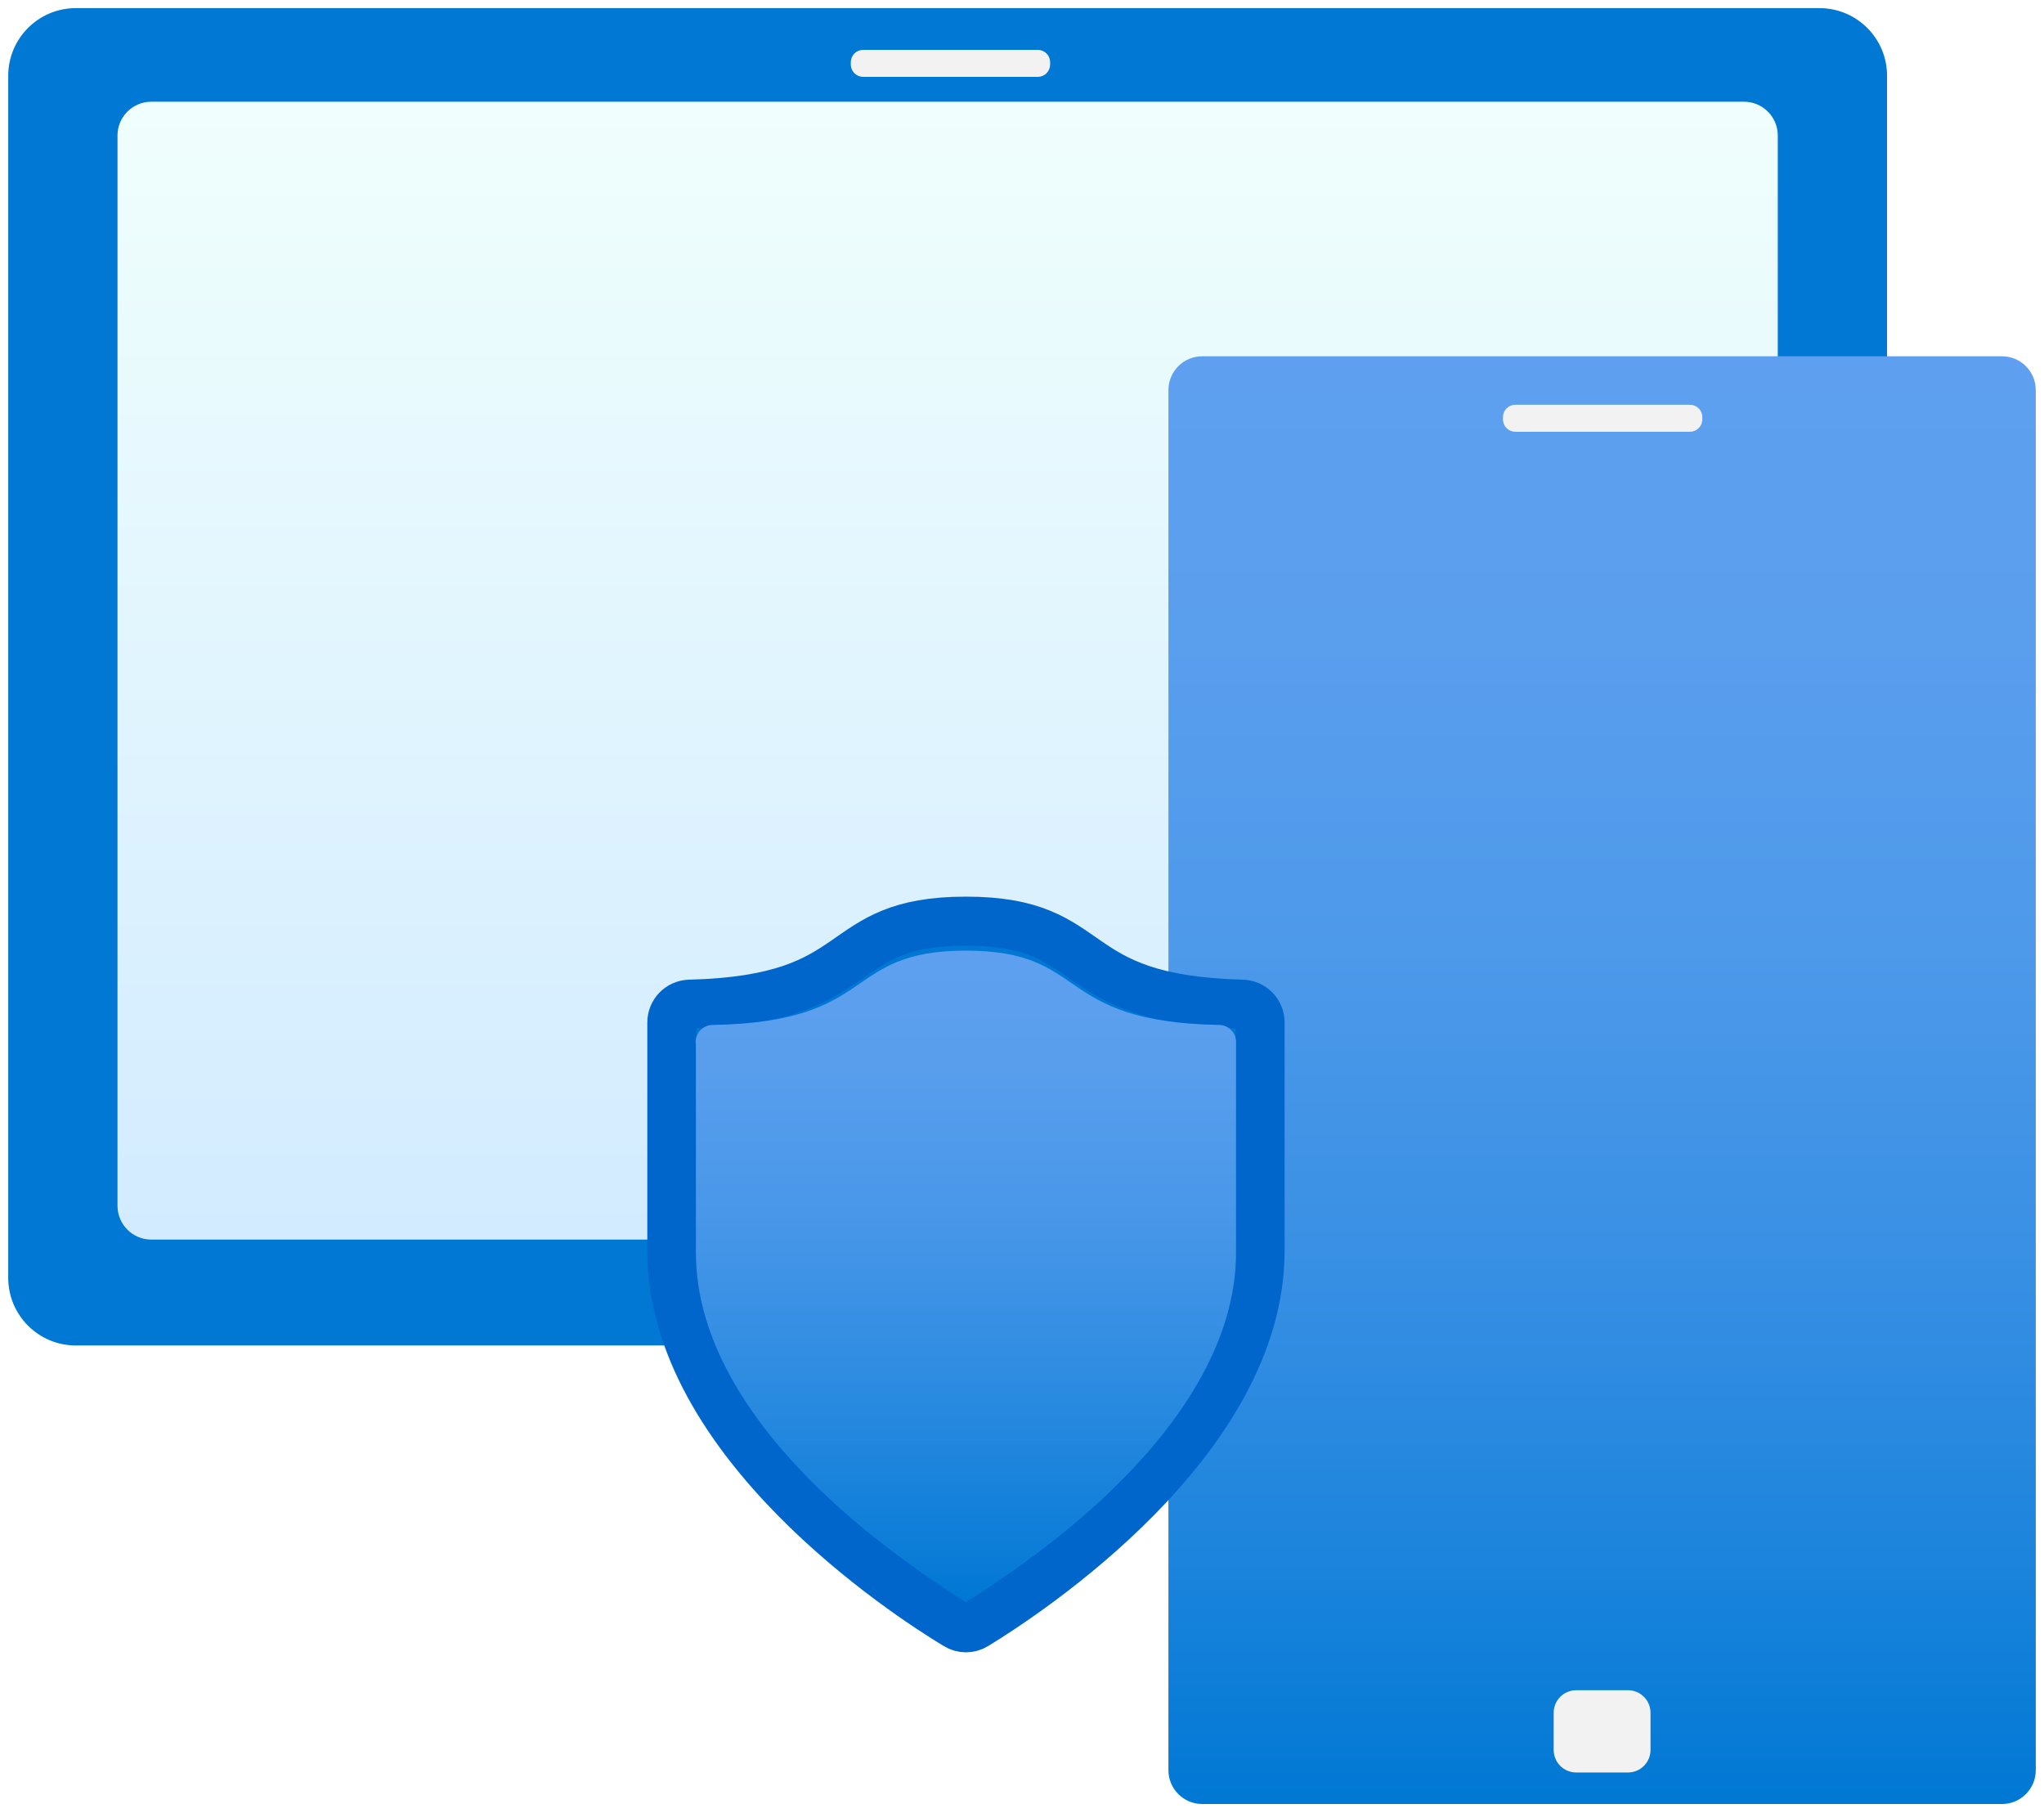
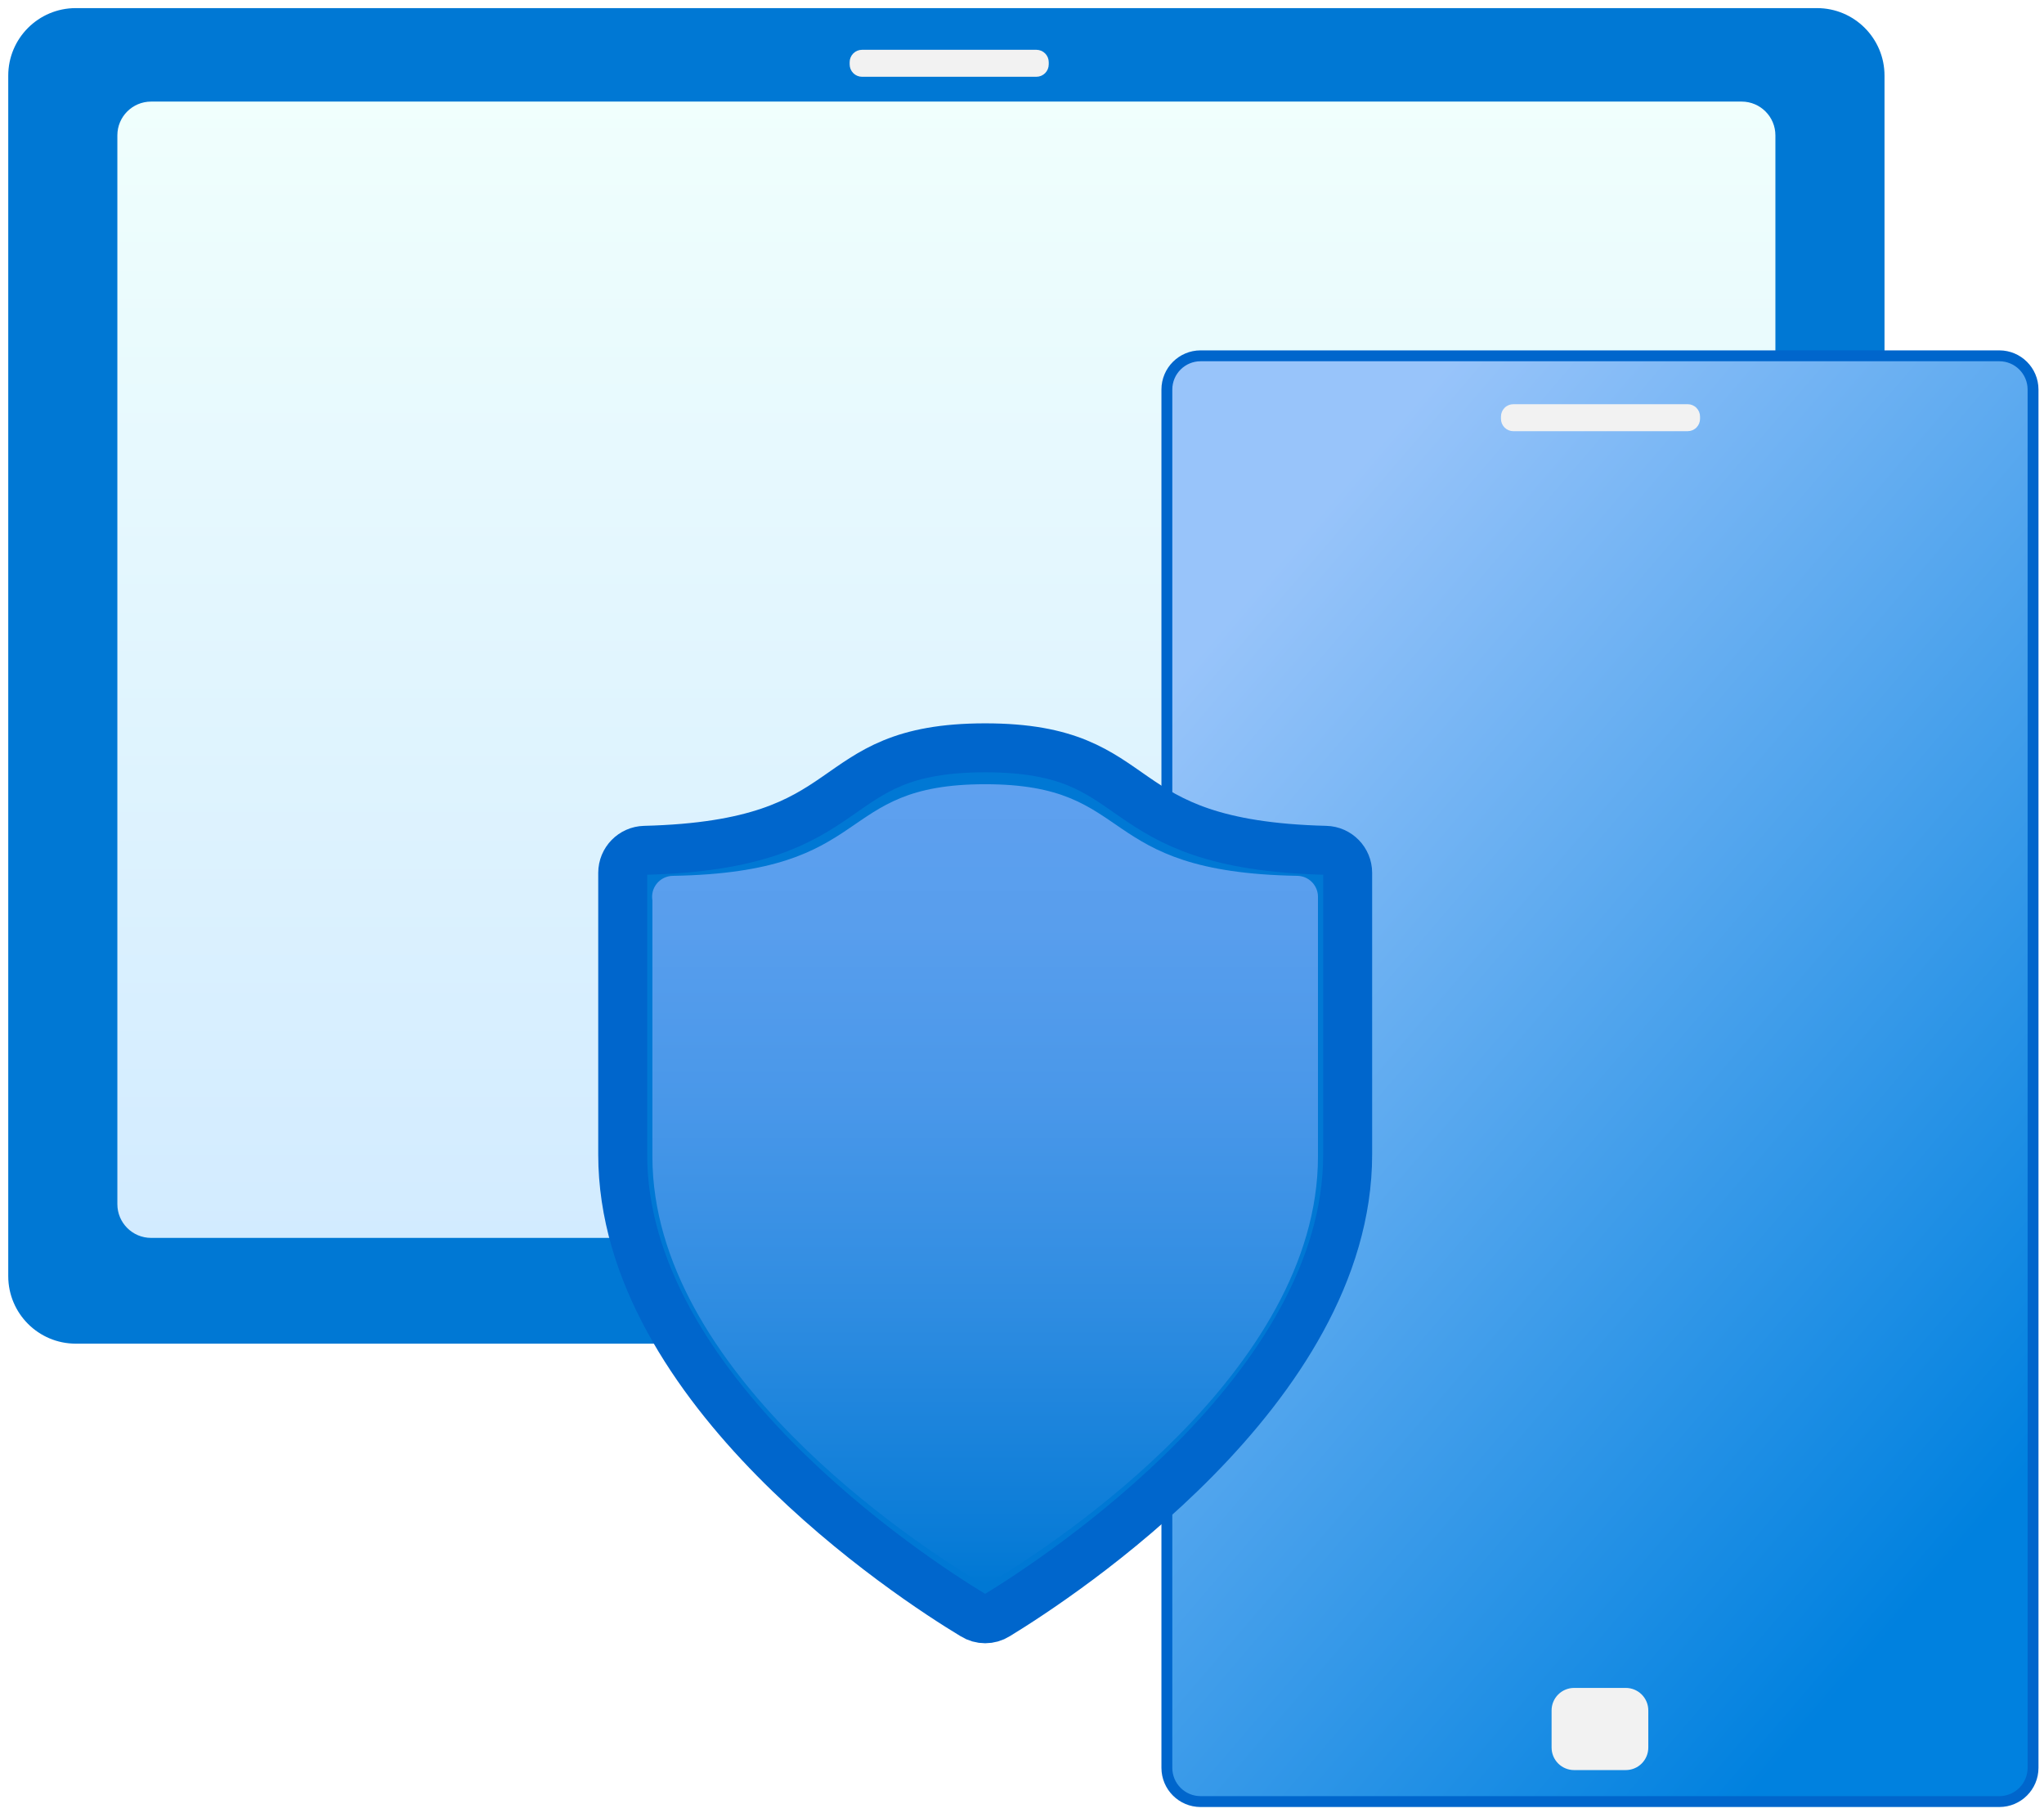
- <svg xmlns="http://www.w3.org/2000/svg" xmlns:ns1="http://schemas.microsoft.com/visio/2003/SVGExtensions/" width="2.606in" height="2.31in" viewBox="0 0 187.622 166.322" xml:space="preserve" color-interpolation-filters="sRGB" class="st8">
+ <svg xmlns="http://www.w3.org/2000/svg" xmlns:ns1="http://schemas.microsoft.com/visio/2003/SVGExtensions/" width="2.609in" height="2.313in" viewBox="0 0 187.872 166.572" xml:space="preserve" color-interpolation-filters="sRGB" class="st8">
  <ns1:documentProperties ns1:langID="1033" ns1:viewMarkup="false" />
  <style type="text/css">
	
		.st1 {fill:#0078d4;stroke:none;stroke-linecap:butt;stroke-width:0.75}
		.st2 {fill:url(#grad0-7);stroke:none;stroke-linecap:butt;stroke-width:0.75}
- 		.st3 {fill:url(#grad0-11);stroke:none;stroke-linecap:butt;stroke-width:0.75}
+ 		.st3 {fill:url(#grad0-11);stroke:#0066cc;stroke-linecap:butt;stroke-width:1}
		.st4 {fill:#f2f2f2;stroke:none;stroke-linecap:butt;stroke-width:0.75}
		.st5 {fill:none;stroke:none;stroke-linecap:butt;stroke-width:0.75}
		.st6 {fill:#0078d4;stroke:#0066cc;stroke-linecap:butt;stroke-width:4.5}
		.st7 {fill:url(#grad0-28);stroke:none;stroke-linecap:butt;stroke-width:0.75}
		.st8 {fill:none;fill-rule:evenodd;font-size:12px;overflow:visible;stroke-linecap:square;stroke-miterlimit:3}
	
	</style>
  <defs id="Patterns_And_Gradients">
    <linearGradient id="grad0-7" x1="0" y1="0" x2="1" y2="0" gradientTransform="rotate(-90 0.5 0.5)">
      <stop offset="0" stop-color="#d2ebff" stop-opacity="1" />
      <stop offset="1" stop-color="#f0fffd" stop-opacity="1" />
    </linearGradient>
-     <linearGradient id="grad0-11" x1="0" y1="0" x2="1" y2="0" gradientTransform="rotate(-90 0.5 0.5)">
-       <stop offset="0" stop-color="#0078d4" stop-opacity="1" />
-       <stop offset="0.17" stop-color="#1c84dc" stop-opacity="1" />
-       <stop offset="0.38" stop-color="#3990e4" stop-opacity="1" />
-       <stop offset="0.59" stop-color="#4d99ea" stop-opacity="1" />
-       <stop offset="0.8" stop-color="#5a9eee" stop-opacity="1" />
-       <stop offset="1" stop-color="#5ea0ef" stop-opacity="1" />
+     <linearGradient id="grad0-11" x1="0" y1="0" x2="1" y2="0" gradientTransform="rotate(-124.7468 0.5 0.5)">
+       <stop offset="0" stop-color="#0081df" stop-opacity="1" />
+       <stop offset="1" stop-color="#98c4fa" stop-opacity="1" />
    </linearGradient>
    <linearGradient id="grad0-28" x1="0" y1="0" x2="1" y2="0" gradientTransform="rotate(-90 0.5 0.5)">
      <stop offset="0" stop-color="#0078d4" stop-opacity="1" />
      <stop offset="0.06" stop-color="#0a7cd7" stop-opacity="1" />
      <stop offset="0.34" stop-color="#2e8ce1" stop-opacity="1" />
      <stop offset="0.59" stop-color="#4897e9" stop-opacity="1" />
      <stop offset="0.82" stop-color="#589eed" stop-opacity="1" />
      <stop offset="1" stop-color="#5ea0ef" stop-opacity="1" />
    </linearGradient>
  </defs>
  <g ns1:mID="0" ns1:index="1" ns1:groupContext="foregroundPage">
    <ns1:pageProperties ns1:drawingScale="1" ns1:pageScale="1" ns1:drawingUnits="19" ns1:shadowOffsetX="9" ns1:shadowOffsetY="-9" />
-     <g id="group27-1" transform="translate(0.75,-0.75)" ns1:mID="27" ns1:groupContext="group">
-       <g id="shape28-2" ns1:mID="28" ns1:groupContext="shape" transform="translate(-9.27258E-13,-42.0843)">
-         <path d="M0 160.12 A6.204 6.204 -180 0 0 6.2 166.32 L166.27 166.32 A6.204 6.204 -180 0 0 172.47 160.12 L172.47         49.79 A6.204 6.204 -180 0 0 166.27 43.58 L6.2 43.58 A6.204 6.204 -180 0 0 -0 49.79 L0 160.12         Z" class="st1" />
+     <g id="group170-1" transform="translate(0.75,-1)" ns1:mID="170" ns1:groupContext="group">
+       <g id="shape139-2" ns1:mID="139" ns1:groupContext="shape" transform="translate(0,-42.0843)">
+         <path d="M0 160.37 A6.204 6.204 -180 0 0 6.2 166.57 L166.27 166.57 A6.204 6.204 -180 0 0 172.47 160.37 L172.47         50.04 A6.204 6.204 -180 0 0 166.27 43.83 L6.2 43.83 A6.204 6.204 -180 0 0 -0 50.04 L0 160.37         Z" class="st1" />
      </g>
-       <g id="shape29-4" ns1:mID="29" ns1:groupContext="shape" transform="translate(10.0299,-51.804)">
-         <path d="M0 163.22 A3.102 3.102 -180 0 0 3.1 166.32 L149.31 166.32 A3.102 3.102 -180 0 0 152.41 163.22 L152.41         64.99 A3.102 3.102 -180 0 0 149.31 61.89 L3.1 61.89 A3.102 3.102 -180 0 0 0 64.99 L0 163.22         Z" class="st2" />
+       <g id="shape140-4" ns1:mID="140" ns1:groupContext="shape" transform="translate(10.0299,-51.804)">
+         <path d="M0 163.47 A3.102 3.102 -180 0 0 3.1 166.57 L149.31 166.57 A3.102 3.102 -180 0 0 152.41 163.47 L152.41         65.24 A3.102 3.102 -180 0 0 149.31 62.14 L3.1 62.14 A3.102 3.102 -180 0 0 0 65.24 L0 163.47         Z" class="st2" />
      </g>
-       <g id="shape30-8" ns1:mID="30" ns1:groupContext="shape" transform="translate(106.503,8.2423E-13)">
-         <path d="M0 163.22 A3.102 3.102 -180 0 0 3.1 166.32 L76.52 166.32 A3.102 3.102 -180 0 0 79.62 163.22 L79.62         36.55 A3.102 3.102 -180 0 0 76.52 33.45 L3.1 33.45 A3.102 3.102 -180 0 0 0 36.55 L0 163.22 Z" class="st3" />
+       <g id="shape141-8" ns1:mID="141" ns1:groupContext="shape" transform="translate(106.503,2.84217E-14)">
+         <path d="M0 163.47 A3.102 3.102 -180 0 0 3.1 166.57 L76.52 166.57 A3.102 3.102 -180 0 0 79.62 163.47 L79.62         36.8 A3.102 3.102 -180 0 0 76.52 33.7 L3.1 33.7 A3.102 3.102 -180 0 0 0 36.8 L0 163.47 Z" class="st3" />
      </g>
-       <g id="shape31-12" ns1:mID="31" ns1:groupContext="shape" transform="translate(137.213,-125.943)">
-         <path d="M0 165.18 A1.137 1.137 -180 0 0 1.14 166.32 L17.16 166.32 A1.137 1.137 -180 0 0 18.3 165.18 L18.3         164.98 A1.137 1.137 -180 0 0 17.16 163.84 L1.14 163.84 A1.137 1.137 -180 0 0 -0 164.98 L0 165.18         Z" class="st4" />
+       <g id="shape142-12" ns1:mID="142" ns1:groupContext="shape" transform="translate(137.213,-125.943)">
+         <path d="M0 165.43 A1.137 1.137 -180 0 0 1.14 166.57 L17.16 166.57 A1.137 1.137 -180 0 0 18.3 165.43 L18.3         165.23 A1.137 1.137 -180 0 0 17.16 164.09 L1.14 164.09 A1.137 1.137 -180 0 0 -0 165.23 L0 165.43         Z" class="st4" />
      </g>
-       <g id="shape32-14" ns1:mID="32" ns1:groupContext="shape" transform="translate(114.052,-14.8898)">
-         <path d="M0 164.87 A1.448 1.448 -180 0 0 1.45 166.32 L63.18 166.32 A1.448 1.448 -180 0 0 64.63 164.87 L64.63         60.96 A1.448 1.448 -180 0 0 63.18 59.51 L1.45 59.51 A1.448 1.448 -180 0 0 0 60.96 L0 164.87         Z" class="st5" />
+       <g id="shape143-14" ns1:mID="143" ns1:groupContext="shape" transform="translate(114.052,-14.8898)">
+         <path d="M0 165.12 A1.448 1.448 -180 0 0 1.45 166.57 L63.18 166.57 A1.448 1.448 -180 0 0 64.63 165.12 L64.63         61.21 A1.448 1.448 -180 0 0 63.18 59.76 L1.45 59.76 A1.448 1.448 -180 0 0 0 61.21 L0 165.12         Z" class="st5" />
      </g>
-       <g id="shape33-16" ns1:mID="33" ns1:groupContext="shape" transform="translate(77.3441,-158.514)">
-         <path d="M0 165.18 A1.137 1.137 -180 0 0 1.14 166.32 L17.16 166.32 A1.137 1.137 -180 0 0 18.3 165.18 L18.3         164.98 A1.137 1.137 -180 0 0 17.16 163.84 L1.14 163.84 A1.137 1.137 -180 0 0 -0 164.98 L0 165.18         Z" class="st4" />
+       <g id="shape144-16" ns1:mID="144" ns1:groupContext="shape" transform="translate(77.3441,-158.514)">
+         <path d="M0 165.43 A1.137 1.137 -180 0 0 1.14 166.57 L17.16 166.57 A1.137 1.137 -180 0 0 18.3 165.43 L18.3         165.23 A1.137 1.137 -180 0 0 17.16 164.09 L1.14 164.09 A1.137 1.137 -180 0 0 -0 165.23 L0 165.43         Z" class="st4" />
      </g>
-       <g id="shape34-18" ns1:mID="34" ns1:groupContext="shape" transform="translate(141.867,-2.89523)">
-         <path d="M0 164.25 A2.068 2.068 -180 0 0 2.07 166.32 L6.82 166.32 A2.068 2.068 -180 0 0 8.89 164.25 L8.89         160.84 A2.068 2.068 -180 0 0 6.82 158.77 L2.07 158.77 A2.068 2.068 -180 0 0 0 160.84 L0 164.25         Z" class="st4" />
+       <g id="shape145-18" ns1:mID="145" ns1:groupContext="shape" transform="translate(141.867,-2.89523)">
+         <path d="M0 164.5 A2.068 2.068 -180 0 0 2.07 166.57 L6.82 166.57 A2.068 2.068 -180 0 0 8.89 164.5 L8.89 161.09         A2.068 2.068 -180 0 0 6.82 159.02 L2.07 159.02 A2.068 2.068 -180 0 0 0 161.09 L0 164.5 Z" class="st4" />
      </g>
-     </g>
-     <g id="group35-20" transform="translate(61.6657,-16.9279)" ns1:mID="35" ns1:groupContext="group">
-       <g id="group36-21" ns1:mID="36" ns1:groupContext="group">
-         <g id="shape37-22" ns1:mID="37" ns1:groupContext="shape">
-           <path d="M54 131.75 C54 149.17 32.57 163.21 27.88 166.07 A1.64 1.64 0 0 1 26.12 166.07 C21.43 163.25 0          149.21 0 131.75 L0 110.77 A1.678 1.678 0 0 1 1.64 109.09 C18.34 108.67 14.49 101.47 27 101.47          C39.51 101.47 35.66 108.67 52.36 109.09 A1.678 1.678 0 0 1 54 110.77 L54 131.75 Z" class="st6" />
+       <g id="group151-20" transform="translate(56.4823,-16.803)" ns1:mID="151" ns1:groupContext="group">
+         <g id="group152-21" ns1:mID="152" ns1:groupContext="group">
+           <g id="shape153-22" ns1:mID="153" ns1:groupContext="shape">
+             <path d="M66.64 123.9 C66.64 145.41 40.19 162.73 34.4 166.26 A2.024 2.024 0 0 1 32.24 166.26 C26.45 162.78           0 145.46 0 123.9 L0 98.02 A2.071 2.071 0 0 1 2.02 95.95 C22.64 95.43 17.88 86.53 33.32 86.53           C48.76 86.53 44 95.43 64.62 95.95 A2.071 2.071 0 0 1 66.64 98.02 L66.64 123.9 Z" class="st6" />
+           </g>
        </g>
-       </g>
-       <g id="group38-24" ns1:mID="38" ns1:groupContext="group">
-         <g id="shape39-25" ns1:mID="39" ns1:groupContext="shape" transform="translate(2.21186,-2.73479)">
-           <path d="M49.58 134.63 C49.58 150.65 29.9 163.5 25.59 166.09 A1.525 1.525 0 0 1 23.99 166.09 C19.68 163.5          0 150.65 0 134.63 L0 115.56 A1.564 1.564 0 0 1 1.53 113.73 C16.86 113.47 13.35 106.91 24.79          106.91 C36.23 106.91 32.72 113.47 48.05 113.73 A1.564 1.564 0 0 1 49.58 115.26 L49.58 134.63          Z" class="st7" />
+         <g id="group154-24" ns1:mID="154" ns1:groupContext="group">
+           <g id="shape155-25" ns1:mID="155" ns1:groupContext="shape" transform="translate(2.7296,-3.37493)">
+             <path d="M61.18 127.47 C61.18 147.23 36.9 163.09 31.58 166.29 A1.882 1.882 0 0 1 29.6 166.29 C24.28 163.09           0 147.23 0 127.47 L0 103.93 A1.93 1.93 0 0 1 1.88 101.67 C20.8 101.35 16.47 93.25 30.59           93.25 C44.71 93.25 40.38 101.35 59.3 101.67 A1.93 1.93 0 0 1 61.18 103.56 L61.18 127.47           Z" class="st7" />
+           </g>
        </g>
      </g>
    </g>
  </g>
</svg>
